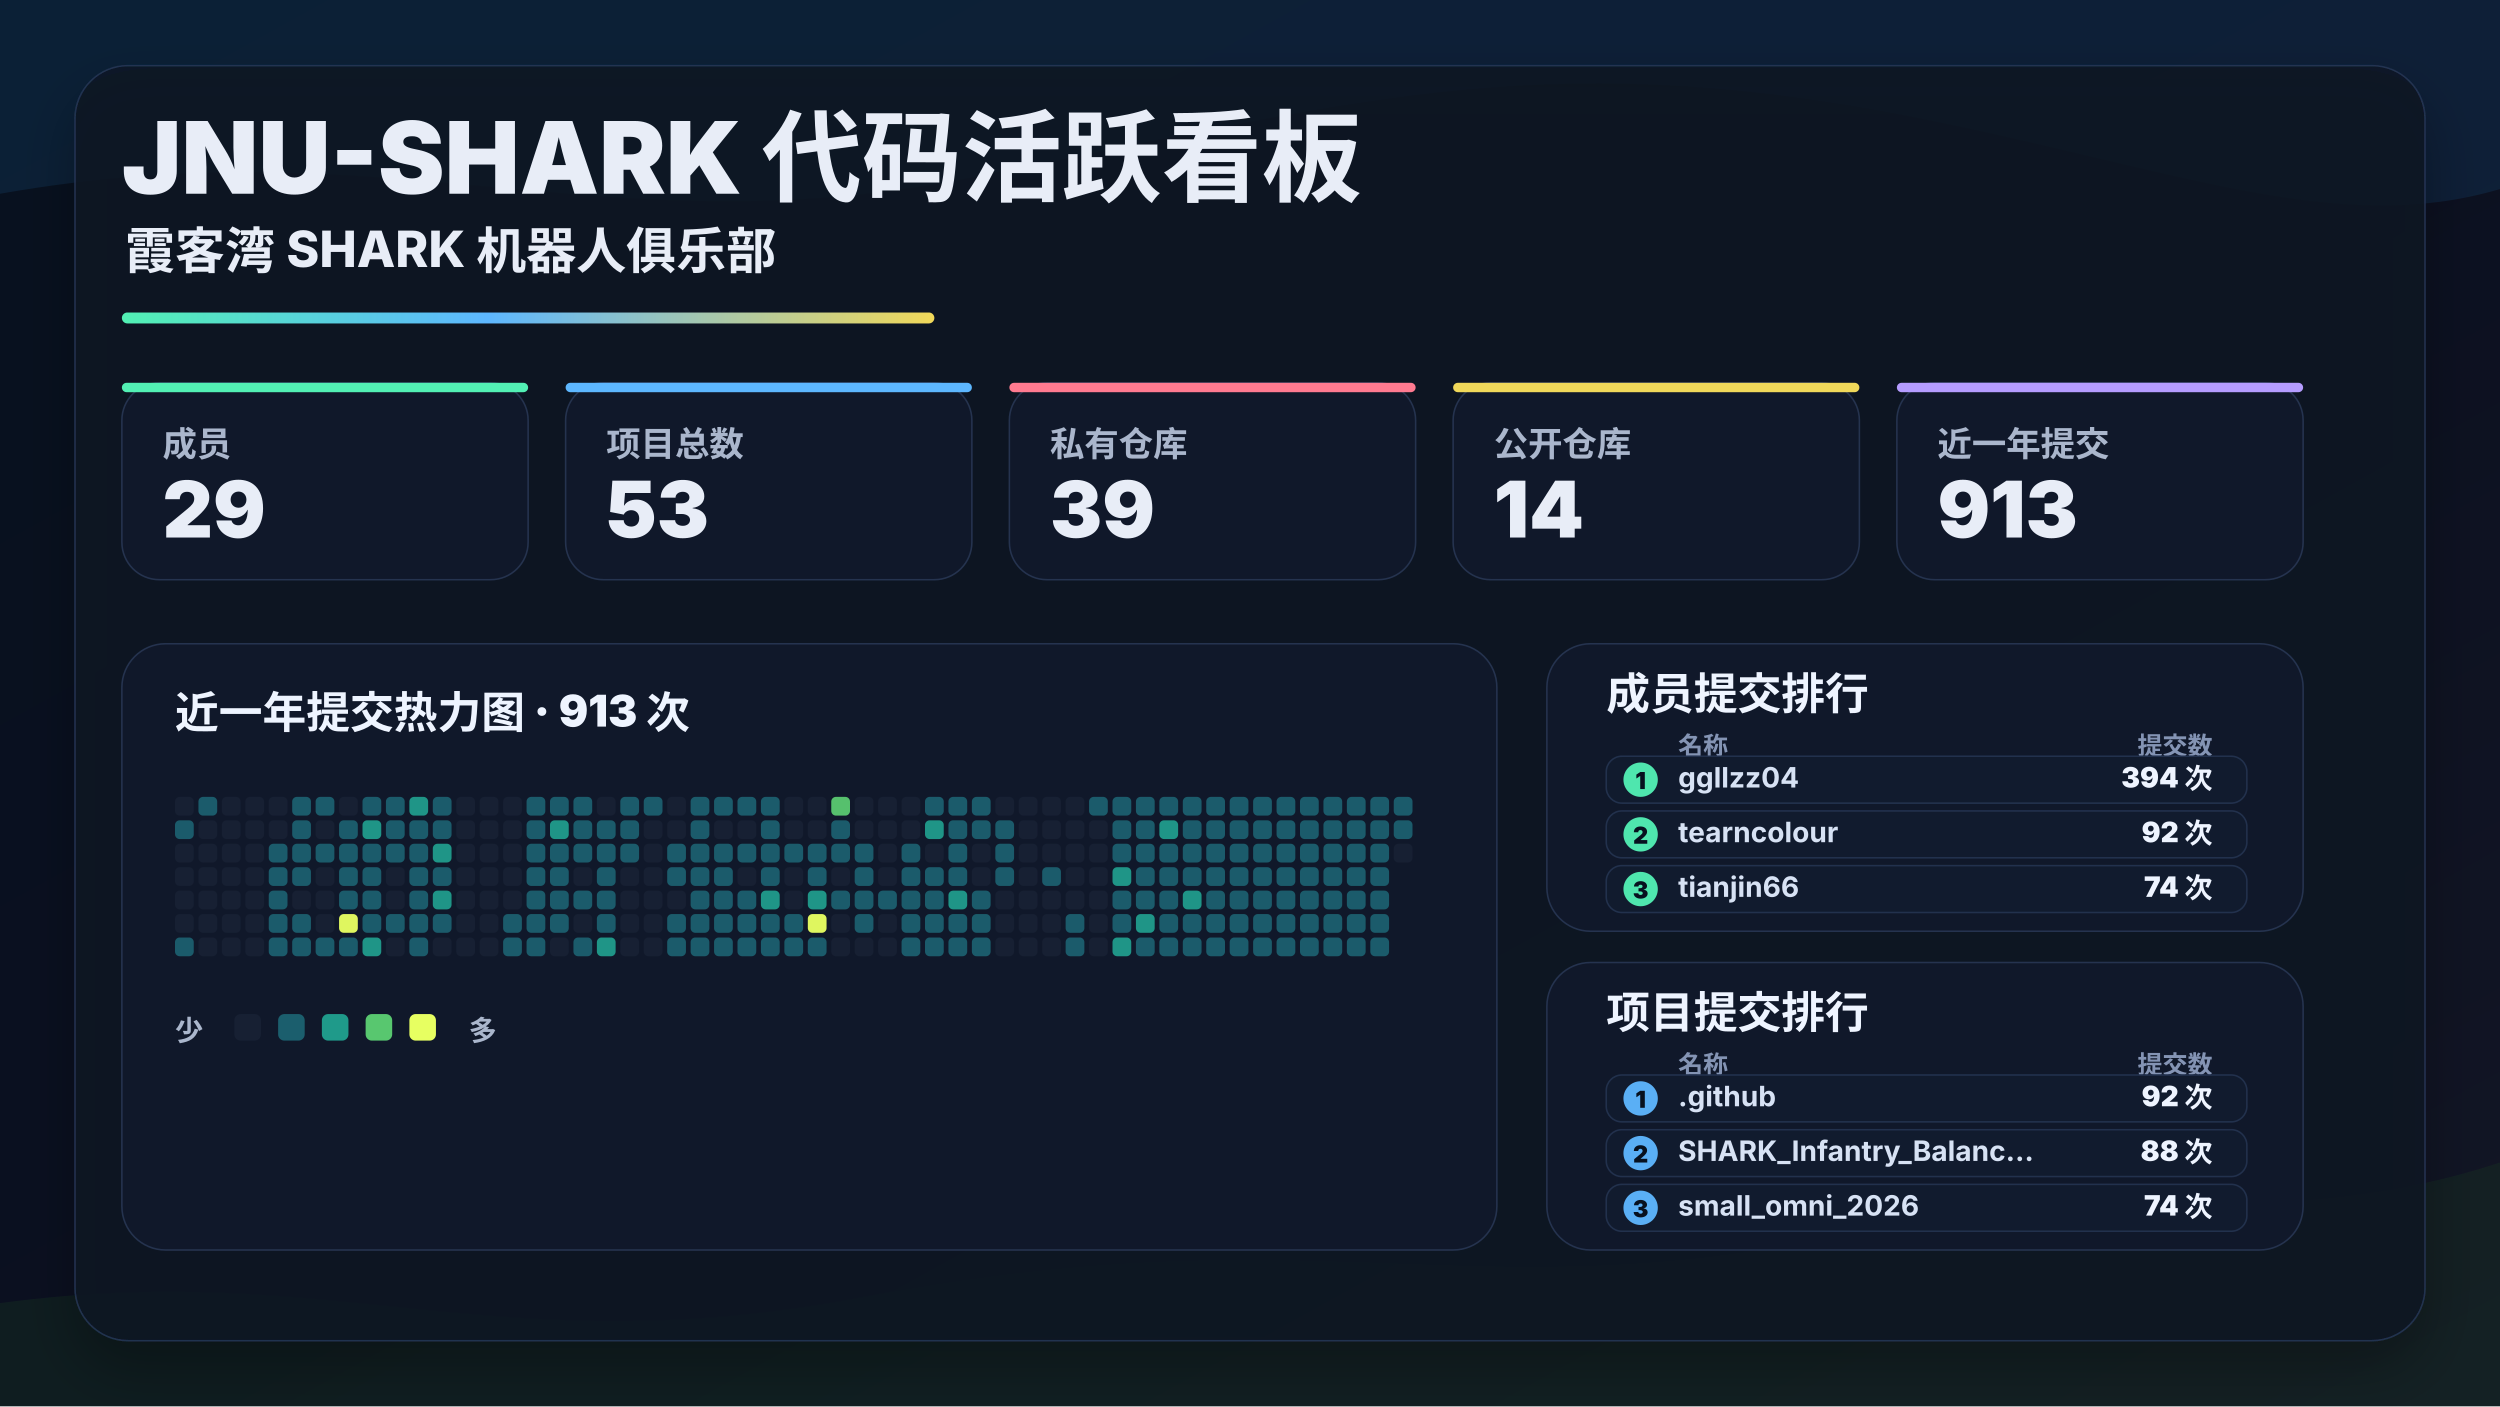
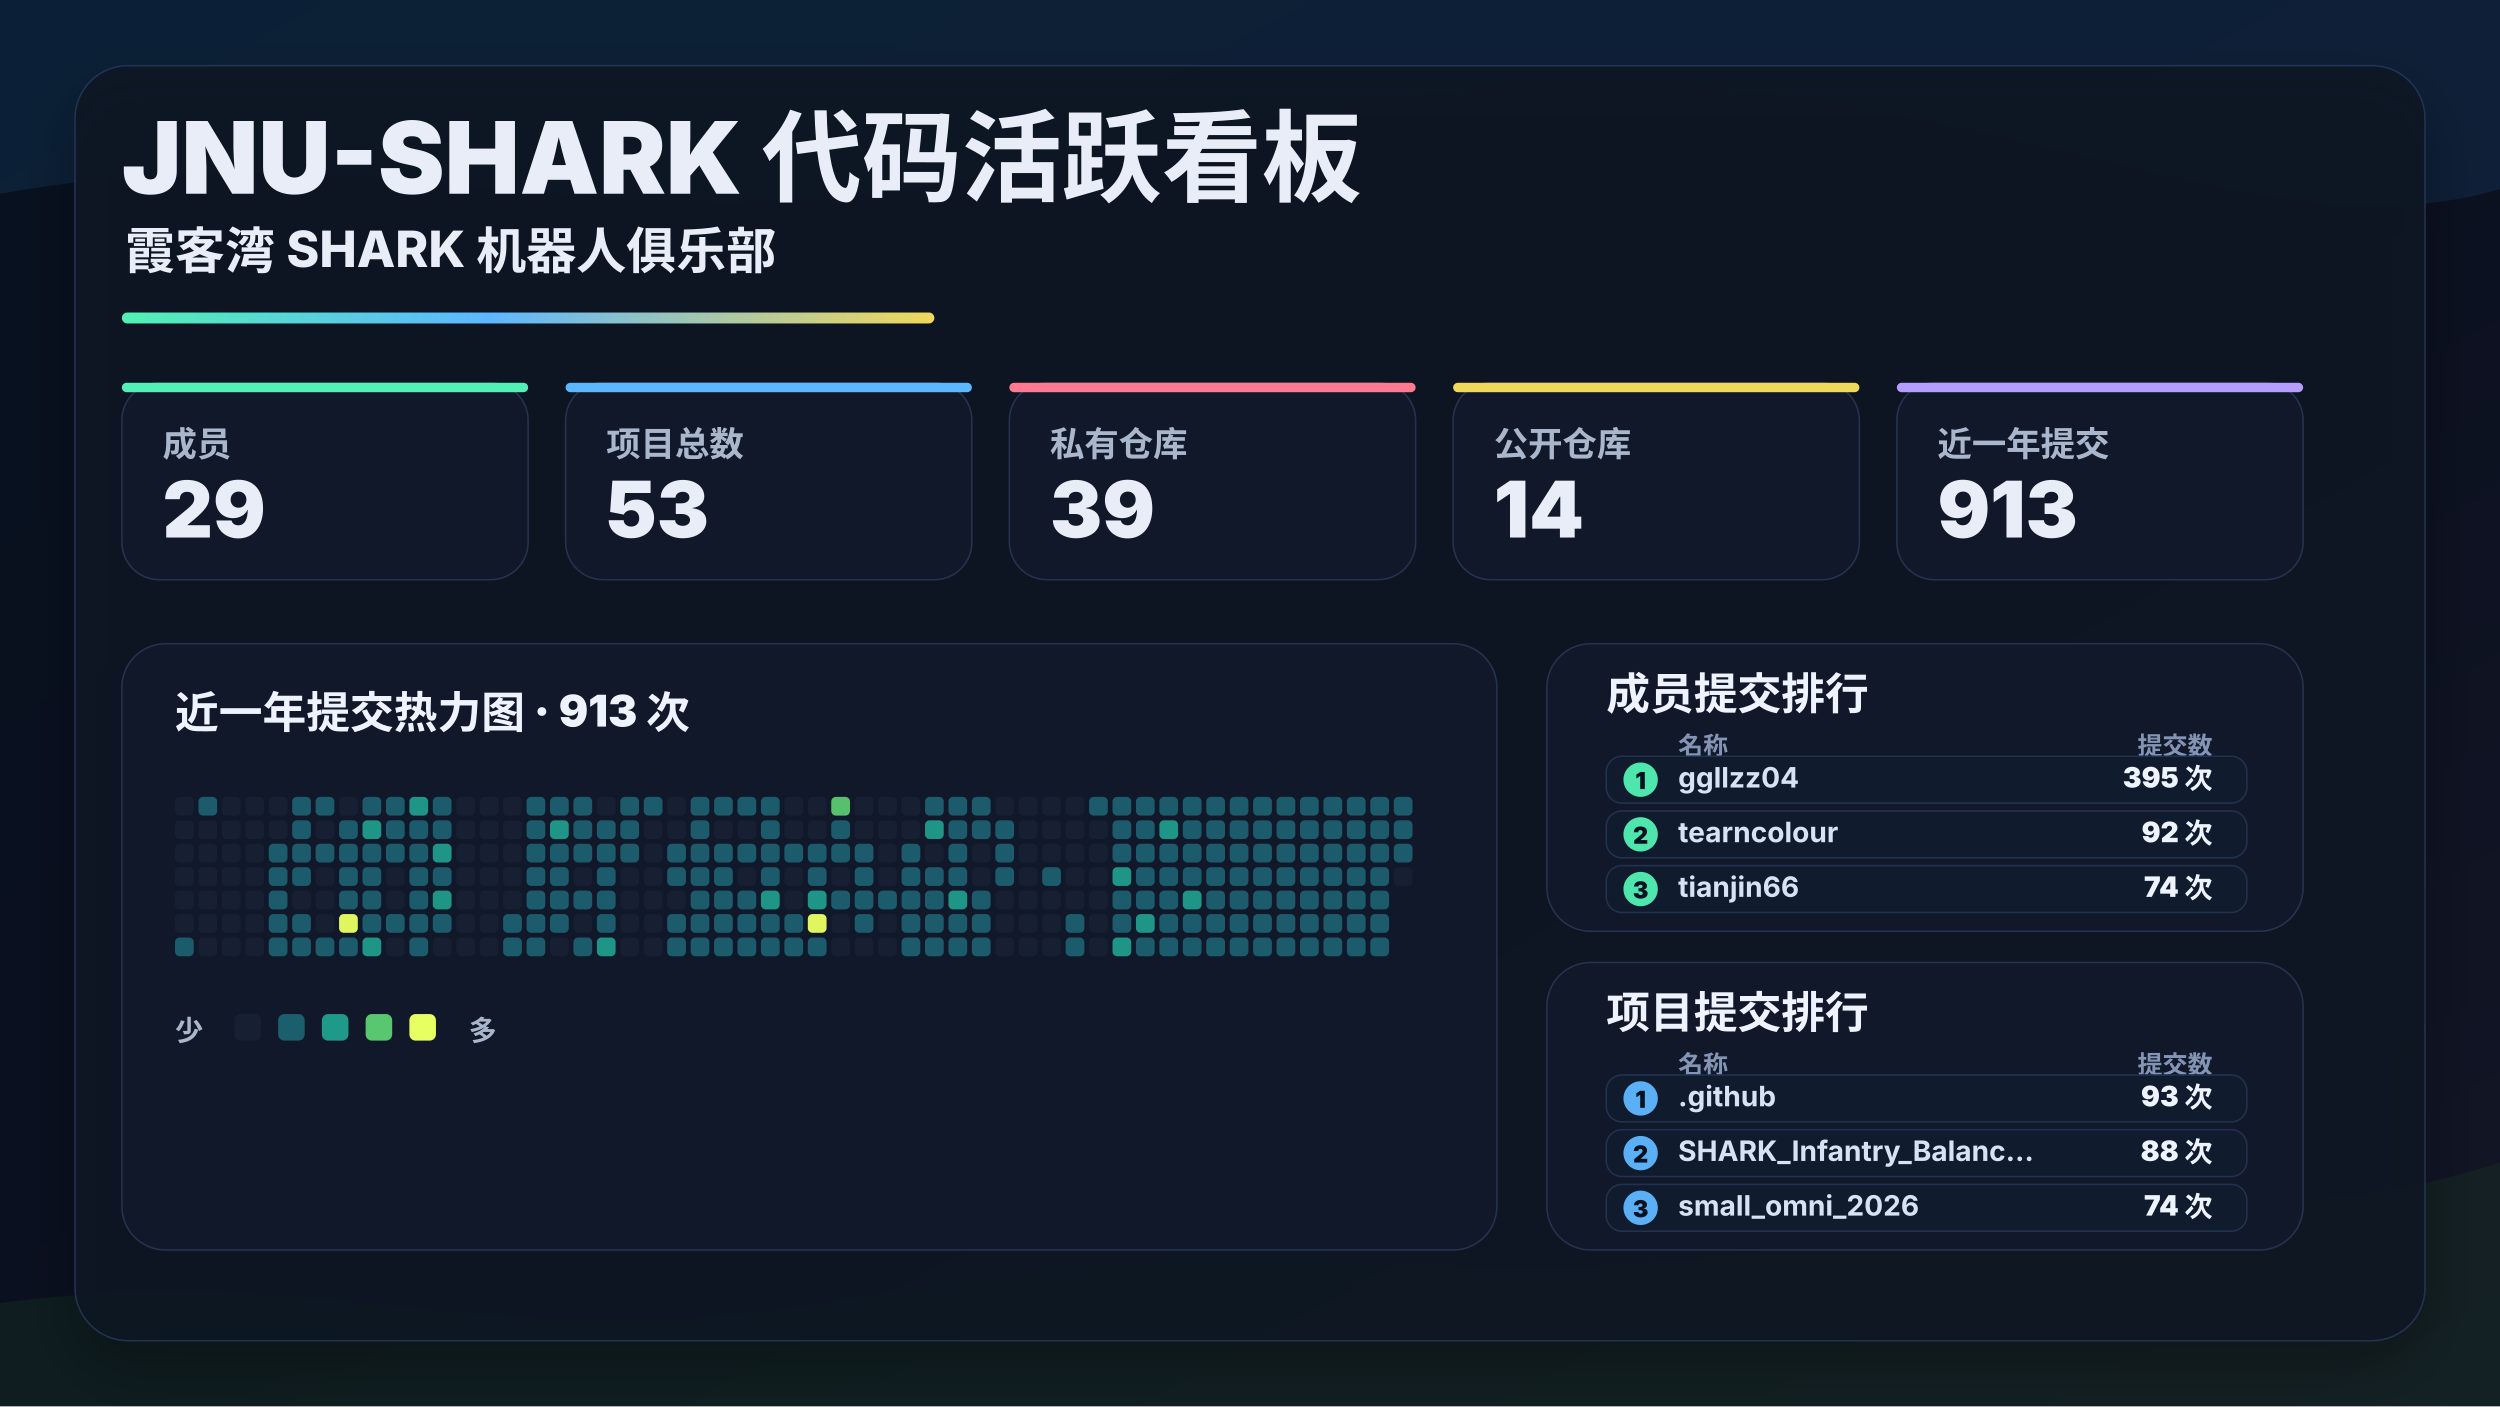
<svg xmlns="http://www.w3.org/2000/svg" width="1600" height="900" viewBox="0 0 1600 900" role="img" aria-labelledby="title desc">
  <defs>
    <linearGradient id="bg" x1="0" y1="0" x2="1" y2="1">
      <stop offset="0" stop-color="#07111f" />
      <stop offset="0.52" stop-color="#0b1020" />
      <stop offset="1" stop-color="#131625" />
    </linearGradient>
    <linearGradient id="hero" x1="0" y1="0" x2="1" y2="0">
      <stop offset="0" stop-color="#52f0b4" />
      <stop offset="0.45" stop-color="#5db7ff" />
      <stop offset="1" stop-color="#f0d85a" />
    </linearGradient>
    <filter id="softShadow" x="-10%" y="-10%" width="120%" height="120%">
      <feDropShadow dx="0" dy="18" stdDeviation="18" flood-color="#000000" flood-opacity="0.32" />
    </filter>
  </defs>
  <style>
    text { font-family: Inter, ui-sans-serif, system-ui, -apple-system, BlinkMacSystemFont, "Segoe UI", "PingFang SC", "Microsoft YaHei", sans-serif; fill: #e8edf7; }
    .title { font-size: 64px; font-weight: 900; letter-spacing: 0; }
    .subtitle { font-size: 32px; font-weight: 780; fill: #e8edf7; }
    .label { font-size: 22px; fill: #aab6cc; font-weight: 760; }
    .stat { font-size: 50px; font-weight: 900; }
    .section-title { font-size: 28px; font-weight: 860; fill: #eef4ff; }
    .table-head { font-size: 16px; fill: #8494b4; font-weight: 720; }
    .row-name { font-size: 18px; fill: #d7e2f4; font-weight: 720; }
    .row-value { font-size: 18px; fill: #eef4ff; font-weight: 860; }
    .rank { font-size: 15px; fill: #07111f; font-weight: 900; }
    .tiny { font-size: 18px; fill: #aab6cc; font-weight: 620; }
  </style>
  <rect width="1600" height="900" fill="url(#bg)" />
  <path d="M0 124 C250 80 385 160 620 114 C860 67 982 28 1220 74 C1392 108 1495 152 1600 121 L1600 0 L0 0 Z" fill="#12385c" opacity="0.38" />
  <path d="M0 834 C216 805 318 875 553 830 C835 776 935 837 1160 794 C1350 758 1464 789 1600 744 L1600 900 L0 900 Z" fill="#173622" opacity="0.36" />
  <g filter="url(#softShadow)">
    <rect x="48" y="42" width="1504" height="816" rx="34" fill="#0b1324" opacity="0.88" stroke="#263654" />
  </g>
  <text x="78" y="124" class="title">JNU-SHARK 代码活跃看板</text>
  <text x="80" y="172" class="subtitle">霞客湾 SHARK 机器人俱乐部</text>
  <rect x="78" y="200" width="520" height="7" rx="3.5" fill="url(#hero)" />
  <g>
    <rect x="78" y="245" width="260" height="126" rx="24" fill="#10182a" stroke="#25334f" />
    <rect x="78" y="245" width="260" height="6" rx="3" fill="#52f0b4" />
    <text x="104" y="292" class="label">成员</text>
    <text x="104" y="344" class="stat">29</text>
  </g>
  <g>
    <rect x="362" y="245" width="260" height="126" rx="24" fill="#10182a" stroke="#25334f" />
    <rect x="362" y="245" width="260" height="6" rx="3" fill="#5db7ff" />
    <text x="388" y="292" class="label">项目总数</text>
    <text x="388" y="344" class="stat">53</text>
  </g>
  <g>
    <rect x="646" y="245" width="260" height="126" rx="24" fill="#10182a" stroke="#25334f" />
    <rect x="646" y="245" width="260" height="6" rx="3" fill="#ff7a90" />
    <text x="672" y="292" class="label">私有仓库</text>
    <text x="672" y="344" class="stat">39</text>
  </g>
  <g>
    <rect x="930" y="245" width="260" height="126" rx="24" fill="#10182a" stroke="#25334f" />
    <rect x="930" y="245" width="260" height="6" rx="3" fill="#f0d85a" />
    <text x="956" y="292" class="label">公开仓库</text>
    <text x="956" y="344" class="stat">14</text>
  </g>
  <g>
    <rect x="1214" y="245" width="260" height="126" rx="24" fill="#10182a" stroke="#25334f" />
    <rect x="1214" y="245" width="260" height="6" rx="3" fill="#b59cff" />
    <text x="1240" y="292" class="label">近一年提交</text>
    <text x="1240" y="344" class="stat">913</text>
  </g>
  <rect x="78" y="412" width="880" height="388" rx="28" fill="#10182a" stroke="#25334f" />
  <text x="112" y="466" class="section-title">近一年提交热力图 · 913 次</text>
  <rect x="112" y="510" width="12" height="12" rx="3" fill="#172033" opacity="0.96" />
-   <rect x="112" y="525" width="12" height="12" rx="3" fill="#1b5e6d" opacity="0.96" />
+   <rect x="112" y="525" width="12" height="12" rx="3" fill="#172033" opacity="0.96" />
  <rect x="112" y="540" width="12" height="12" rx="3" fill="#172033" opacity="0.96" />
  <rect x="112" y="555" width="12" height="12" rx="3" fill="#172033" opacity="0.96" />
  <rect x="112" y="570" width="12" height="12" rx="3" fill="#172033" opacity="0.96" />
  <rect x="112" y="585" width="12" height="12" rx="3" fill="#172033" opacity="0.96" />
  <rect x="112" y="600" width="12" height="12" rx="3" fill="#1b5e6d" opacity="0.96" />
  <rect x="127" y="510" width="12" height="12" rx="3" fill="#1b5e6d" opacity="0.96" />
  <rect x="127" y="525" width="12" height="12" rx="3" fill="#172033" opacity="0.96" />
  <rect x="127" y="540" width="12" height="12" rx="3" fill="#172033" opacity="0.96" />
  <rect x="127" y="555" width="12" height="12" rx="3" fill="#172033" opacity="0.96" />
  <rect x="127" y="570" width="12" height="12" rx="3" fill="#172033" opacity="0.96" />
  <rect x="127" y="585" width="12" height="12" rx="3" fill="#172033" opacity="0.96" />
  <rect x="127" y="600" width="12" height="12" rx="3" fill="#172033" opacity="0.96" />
  <rect x="142" y="510" width="12" height="12" rx="3" fill="#172033" opacity="0.96" />
  <rect x="142" y="525" width="12" height="12" rx="3" fill="#172033" opacity="0.96" />
  <rect x="142" y="540" width="12" height="12" rx="3" fill="#172033" opacity="0.96" />
  <rect x="142" y="555" width="12" height="12" rx="3" fill="#172033" opacity="0.96" />
  <rect x="142" y="570" width="12" height="12" rx="3" fill="#172033" opacity="0.96" />
  <rect x="142" y="585" width="12" height="12" rx="3" fill="#172033" opacity="0.96" />
  <rect x="142" y="600" width="12" height="12" rx="3" fill="#172033" opacity="0.96" />
  <rect x="157" y="510" width="12" height="12" rx="3" fill="#172033" opacity="0.96" />
  <rect x="157" y="525" width="12" height="12" rx="3" fill="#172033" opacity="0.96" />
  <rect x="157" y="540" width="12" height="12" rx="3" fill="#172033" opacity="0.96" />
  <rect x="157" y="555" width="12" height="12" rx="3" fill="#172033" opacity="0.96" />
  <rect x="157" y="570" width="12" height="12" rx="3" fill="#172033" opacity="0.96" />
  <rect x="157" y="585" width="12" height="12" rx="3" fill="#172033" opacity="0.96" />
  <rect x="157" y="600" width="12" height="12" rx="3" fill="#172033" opacity="0.96" />
  <rect x="172" y="510" width="12" height="12" rx="3" fill="#172033" opacity="0.96" />
  <rect x="172" y="525" width="12" height="12" rx="3" fill="#172033" opacity="0.96" />
  <rect x="172" y="540" width="12" height="12" rx="3" fill="#1b5e6d" opacity="0.96" />
  <rect x="172" y="555" width="12" height="12" rx="3" fill="#1b5e6d" opacity="0.96" />
  <rect x="172" y="570" width="12" height="12" rx="3" fill="#1b5e6d" opacity="0.96" />
  <rect x="172" y="585" width="12" height="12" rx="3" fill="#1b5e6d" opacity="0.96" />
  <rect x="172" y="600" width="12" height="12" rx="3" fill="#1b5e6d" opacity="0.96" />
  <rect x="187" y="510" width="12" height="12" rx="3" fill="#1b5e6d" opacity="0.96" />
  <rect x="187" y="525" width="12" height="12" rx="3" fill="#1b5e6d" opacity="0.96" />
  <rect x="187" y="540" width="12" height="12" rx="3" fill="#1b5e6d" opacity="0.96" />
  <rect x="187" y="555" width="12" height="12" rx="3" fill="#1b5e6d" opacity="0.96" />
  <rect x="187" y="570" width="12" height="12" rx="3" fill="#172033" opacity="0.96" />
  <rect x="187" y="585" width="12" height="12" rx="3" fill="#1b5e6d" opacity="0.96" />
  <rect x="187" y="600" width="12" height="12" rx="3" fill="#1b5e6d" opacity="0.96" />
  <rect x="202" y="510" width="12" height="12" rx="3" fill="#1b5e6d" opacity="0.96" />
  <rect x="202" y="525" width="12" height="12" rx="3" fill="#172033" opacity="0.96" />
  <rect x="202" y="540" width="12" height="12" rx="3" fill="#1b5e6d" opacity="0.96" />
  <rect x="202" y="555" width="12" height="12" rx="3" fill="#172033" opacity="0.96" />
  <rect x="202" y="570" width="12" height="12" rx="3" fill="#172033" opacity="0.96" />
  <rect x="202" y="585" width="12" height="12" rx="3" fill="#172033" opacity="0.96" />
  <rect x="202" y="600" width="12" height="12" rx="3" fill="#1b5e6d" opacity="0.96" />
  <rect x="217" y="510" width="12" height="12" rx="3" fill="#172033" opacity="0.96" />
  <rect x="217" y="525" width="12" height="12" rx="3" fill="#1b5e6d" opacity="0.96" />
  <rect x="217" y="540" width="12" height="12" rx="3" fill="#1b5e6d" opacity="0.96" />
  <rect x="217" y="555" width="12" height="12" rx="3" fill="#1b5e6d" opacity="0.96" />
  <rect x="217" y="570" width="12" height="12" rx="3" fill="#1b5e6d" opacity="0.96" />
  <rect x="217" y="585" width="12" height="12" rx="3" fill="#e7ff61" opacity="0.96" />
  <rect x="217" y="600" width="12" height="12" rx="3" fill="#1b5e6d" opacity="0.96" />
  <rect x="232" y="510" width="12" height="12" rx="3" fill="#1b5e6d" opacity="0.96" />
  <rect x="232" y="525" width="12" height="12" rx="3" fill="#1f9a8a" opacity="0.96" />
  <rect x="232" y="540" width="12" height="12" rx="3" fill="#1b5e6d" opacity="0.96" />
  <rect x="232" y="555" width="12" height="12" rx="3" fill="#1b5e6d" opacity="0.96" />
  <rect x="232" y="570" width="12" height="12" rx="3" fill="#1b5e6d" opacity="0.96" />
  <rect x="232" y="585" width="12" height="12" rx="3" fill="#1b5e6d" opacity="0.96" />
  <rect x="232" y="600" width="12" height="12" rx="3" fill="#1f9a8a" opacity="0.96" />
  <rect x="247" y="510" width="12" height="12" rx="3" fill="#1b5e6d" opacity="0.96" />
  <rect x="247" y="525" width="12" height="12" rx="3" fill="#1b5e6d" opacity="0.96" />
  <rect x="247" y="540" width="12" height="12" rx="3" fill="#1b5e6d" opacity="0.96" />
  <rect x="247" y="555" width="12" height="12" rx="3" fill="#172033" opacity="0.96" />
  <rect x="247" y="570" width="12" height="12" rx="3" fill="#172033" opacity="0.96" />
  <rect x="247" y="585" width="12" height="12" rx="3" fill="#1b5e6d" opacity="0.96" />
  <rect x="247" y="600" width="12" height="12" rx="3" fill="#172033" opacity="0.96" />
  <rect x="262" y="510" width="12" height="12" rx="3" fill="#1f9a8a" opacity="0.96" />
  <rect x="262" y="525" width="12" height="12" rx="3" fill="#1b5e6d" opacity="0.96" />
  <rect x="262" y="540" width="12" height="12" rx="3" fill="#1b5e6d" opacity="0.96" />
  <rect x="262" y="555" width="12" height="12" rx="3" fill="#1b5e6d" opacity="0.96" />
  <rect x="262" y="570" width="12" height="12" rx="3" fill="#1b5e6d" opacity="0.96" />
  <rect x="262" y="585" width="12" height="12" rx="3" fill="#1b5e6d" opacity="0.96" />
  <rect x="262" y="600" width="12" height="12" rx="3" fill="#1b5e6d" opacity="0.96" />
  <rect x="277" y="510" width="12" height="12" rx="3" fill="#1b5e6d" opacity="0.96" />
  <rect x="277" y="525" width="12" height="12" rx="3" fill="#1b5e6d" opacity="0.96" />
  <rect x="277" y="540" width="12" height="12" rx="3" fill="#1f9a8a" opacity="0.96" />
  <rect x="277" y="555" width="12" height="12" rx="3" fill="#1b5e6d" opacity="0.96" />
  <rect x="277" y="570" width="12" height="12" rx="3" fill="#1f9a8a" opacity="0.96" />
  <rect x="277" y="585" width="12" height="12" rx="3" fill="#1b5e6d" opacity="0.96" />
  <rect x="277" y="600" width="12" height="12" rx="3" fill="#172033" opacity="0.96" />
  <rect x="292" y="510" width="12" height="12" rx="3" fill="#172033" opacity="0.96" />
  <rect x="292" y="525" width="12" height="12" rx="3" fill="#172033" opacity="0.96" />
  <rect x="292" y="540" width="12" height="12" rx="3" fill="#172033" opacity="0.96" />
  <rect x="292" y="555" width="12" height="12" rx="3" fill="#172033" opacity="0.96" />
  <rect x="292" y="570" width="12" height="12" rx="3" fill="#172033" opacity="0.96" />
  <rect x="292" y="585" width="12" height="12" rx="3" fill="#172033" opacity="0.96" />
  <rect x="292" y="600" width="12" height="12" rx="3" fill="#172033" opacity="0.96" />
  <rect x="307" y="510" width="12" height="12" rx="3" fill="#172033" opacity="0.96" />
  <rect x="307" y="525" width="12" height="12" rx="3" fill="#172033" opacity="0.96" />
  <rect x="307" y="540" width="12" height="12" rx="3" fill="#172033" opacity="0.96" />
  <rect x="307" y="555" width="12" height="12" rx="3" fill="#172033" opacity="0.96" />
  <rect x="307" y="570" width="12" height="12" rx="3" fill="#172033" opacity="0.96" />
  <rect x="307" y="585" width="12" height="12" rx="3" fill="#172033" opacity="0.96" />
  <rect x="307" y="600" width="12" height="12" rx="3" fill="#172033" opacity="0.96" />
  <rect x="322" y="510" width="12" height="12" rx="3" fill="#172033" opacity="0.96" />
  <rect x="322" y="525" width="12" height="12" rx="3" fill="#172033" opacity="0.96" />
  <rect x="322" y="540" width="12" height="12" rx="3" fill="#172033" opacity="0.96" />
  <rect x="322" y="555" width="12" height="12" rx="3" fill="#172033" opacity="0.96" />
  <rect x="322" y="570" width="12" height="12" rx="3" fill="#172033" opacity="0.96" />
  <rect x="322" y="585" width="12" height="12" rx="3" fill="#1b5e6d" opacity="0.96" />
  <rect x="322" y="600" width="12" height="12" rx="3" fill="#1b5e6d" opacity="0.96" />
  <rect x="337" y="510" width="12" height="12" rx="3" fill="#1b5e6d" opacity="0.96" />
  <rect x="337" y="525" width="12" height="12" rx="3" fill="#1b5e6d" opacity="0.96" />
  <rect x="337" y="540" width="12" height="12" rx="3" fill="#1b5e6d" opacity="0.96" />
  <rect x="337" y="555" width="12" height="12" rx="3" fill="#1b5e6d" opacity="0.96" />
  <rect x="337" y="570" width="12" height="12" rx="3" fill="#1b5e6d" opacity="0.96" />
  <rect x="337" y="585" width="12" height="12" rx="3" fill="#1b5e6d" opacity="0.96" />
  <rect x="337" y="600" width="12" height="12" rx="3" fill="#1b5e6d" opacity="0.96" />
  <rect x="352" y="510" width="12" height="12" rx="3" fill="#1b5e6d" opacity="0.96" />
  <rect x="352" y="525" width="12" height="12" rx="3" fill="#1f9a8a" opacity="0.96" />
  <rect x="352" y="540" width="12" height="12" rx="3" fill="#1b5e6d" opacity="0.96" />
  <rect x="352" y="555" width="12" height="12" rx="3" fill="#1b5e6d" opacity="0.96" />
  <rect x="352" y="570" width="12" height="12" rx="3" fill="#1b5e6d" opacity="0.96" />
  <rect x="352" y="585" width="12" height="12" rx="3" fill="#1b5e6d" opacity="0.96" />
  <rect x="352" y="600" width="12" height="12" rx="3" fill="#172033" opacity="0.96" />
  <rect x="367" y="510" width="12" height="12" rx="3" fill="#1b5e6d" opacity="0.96" />
  <rect x="367" y="525" width="12" height="12" rx="3" fill="#1b5e6d" opacity="0.96" />
  <rect x="367" y="540" width="12" height="12" rx="3" fill="#1b5e6d" opacity="0.96" />
  <rect x="367" y="555" width="12" height="12" rx="3" fill="#172033" opacity="0.96" />
  <rect x="367" y="570" width="12" height="12" rx="3" fill="#1b5e6d" opacity="0.96" />
  <rect x="367" y="585" width="12" height="12" rx="3" fill="#172033" opacity="0.96" />
  <rect x="367" y="600" width="12" height="12" rx="3" fill="#1b5e6d" opacity="0.96" />
  <rect x="382" y="510" width="12" height="12" rx="3" fill="#172033" opacity="0.96" />
  <rect x="382" y="525" width="12" height="12" rx="3" fill="#1b5e6d" opacity="0.96" />
  <rect x="382" y="540" width="12" height="12" rx="3" fill="#1b5e6d" opacity="0.96" />
  <rect x="382" y="555" width="12" height="12" rx="3" fill="#1b5e6d" opacity="0.96" />
  <rect x="382" y="570" width="12" height="12" rx="3" fill="#1b5e6d" opacity="0.96" />
  <rect x="382" y="585" width="12" height="12" rx="3" fill="#1b5e6d" opacity="0.96" />
  <rect x="382" y="600" width="12" height="12" rx="3" fill="#1f9a8a" opacity="0.96" />
  <rect x="397" y="510" width="12" height="12" rx="3" fill="#1b5e6d" opacity="0.96" />
  <rect x="397" y="525" width="12" height="12" rx="3" fill="#1b5e6d" opacity="0.96" />
  <rect x="397" y="540" width="12" height="12" rx="3" fill="#1b5e6d" opacity="0.96" />
  <rect x="397" y="555" width="12" height="12" rx="3" fill="#172033" opacity="0.96" />
  <rect x="397" y="570" width="12" height="12" rx="3" fill="#172033" opacity="0.96" />
  <rect x="397" y="585" width="12" height="12" rx="3" fill="#172033" opacity="0.96" />
  <rect x="397" y="600" width="12" height="12" rx="3" fill="#172033" opacity="0.96" />
  <rect x="412" y="510" width="12" height="12" rx="3" fill="#1b5e6d" opacity="0.96" />
  <rect x="412" y="525" width="12" height="12" rx="3" fill="#172033" opacity="0.96" />
  <rect x="412" y="540" width="12" height="12" rx="3" fill="#172033" opacity="0.96" />
  <rect x="412" y="555" width="12" height="12" rx="3" fill="#172033" opacity="0.96" />
  <rect x="412" y="570" width="12" height="12" rx="3" fill="#172033" opacity="0.96" />
  <rect x="412" y="585" width="12" height="12" rx="3" fill="#172033" opacity="0.96" />
  <rect x="412" y="600" width="12" height="12" rx="3" fill="#172033" opacity="0.96" />
  <rect x="427" y="510" width="12" height="12" rx="3" fill="#172033" opacity="0.96" />
  <rect x="427" y="525" width="12" height="12" rx="3" fill="#172033" opacity="0.96" />
  <rect x="427" y="540" width="12" height="12" rx="3" fill="#1b5e6d" opacity="0.96" />
  <rect x="427" y="555" width="12" height="12" rx="3" fill="#1b5e6d" opacity="0.96" />
  <rect x="427" y="570" width="12" height="12" rx="3" fill="#172033" opacity="0.96" />
  <rect x="427" y="585" width="12" height="12" rx="3" fill="#1b5e6d" opacity="0.96" />
  <rect x="427" y="600" width="12" height="12" rx="3" fill="#1b5e6d" opacity="0.96" />
  <rect x="442" y="510" width="12" height="12" rx="3" fill="#1b5e6d" opacity="0.96" />
  <rect x="442" y="525" width="12" height="12" rx="3" fill="#1b5e6d" opacity="0.96" />
  <rect x="442" y="540" width="12" height="12" rx="3" fill="#1b5e6d" opacity="0.96" />
  <rect x="442" y="555" width="12" height="12" rx="3" fill="#1b5e6d" opacity="0.96" />
  <rect x="442" y="570" width="12" height="12" rx="3" fill="#1b5e6d" opacity="0.96" />
  <rect x="442" y="585" width="12" height="12" rx="3" fill="#1b5e6d" opacity="0.96" />
  <rect x="442" y="600" width="12" height="12" rx="3" fill="#1b5e6d" opacity="0.96" />
  <rect x="457" y="510" width="12" height="12" rx="3" fill="#1b5e6d" opacity="0.96" />
  <rect x="457" y="525" width="12" height="12" rx="3" fill="#172033" opacity="0.96" />
  <rect x="457" y="540" width="12" height="12" rx="3" fill="#1b5e6d" opacity="0.96" />
  <rect x="457" y="555" width="12" height="12" rx="3" fill="#1b5e6d" opacity="0.96" />
  <rect x="457" y="570" width="12" height="12" rx="3" fill="#1b5e6d" opacity="0.96" />
  <rect x="457" y="585" width="12" height="12" rx="3" fill="#1b5e6d" opacity="0.96" />
  <rect x="457" y="600" width="12" height="12" rx="3" fill="#1b5e6d" opacity="0.96" />
  <rect x="472" y="510" width="12" height="12" rx="3" fill="#1b5e6d" opacity="0.96" />
  <rect x="472" y="525" width="12" height="12" rx="3" fill="#172033" opacity="0.96" />
  <rect x="472" y="540" width="12" height="12" rx="3" fill="#1b5e6d" opacity="0.96" />
  <rect x="472" y="555" width="12" height="12" rx="3" fill="#172033" opacity="0.96" />
  <rect x="472" y="570" width="12" height="12" rx="3" fill="#1b5e6d" opacity="0.96" />
  <rect x="472" y="585" width="12" height="12" rx="3" fill="#1b5e6d" opacity="0.96" />
  <rect x="472" y="600" width="12" height="12" rx="3" fill="#1b5e6d" opacity="0.96" />
  <rect x="487" y="510" width="12" height="12" rx="3" fill="#1b5e6d" opacity="0.96" />
  <rect x="487" y="525" width="12" height="12" rx="3" fill="#1b5e6d" opacity="0.96" />
  <rect x="487" y="540" width="12" height="12" rx="3" fill="#1b5e6d" opacity="0.96" />
  <rect x="487" y="555" width="12" height="12" rx="3" fill="#1b5e6d" opacity="0.96" />
  <rect x="487" y="570" width="12" height="12" rx="3" fill="#1f9a8a" opacity="0.96" />
  <rect x="487" y="585" width="12" height="12" rx="3" fill="#1b5e6d" opacity="0.96" />
  <rect x="487" y="600" width="12" height="12" rx="3" fill="#1b5e6d" opacity="0.96" />
  <rect x="502" y="510" width="12" height="12" rx="3" fill="#172033" opacity="0.96" />
  <rect x="502" y="525" width="12" height="12" rx="3" fill="#172033" opacity="0.96" />
  <rect x="502" y="540" width="12" height="12" rx="3" fill="#1b5e6d" opacity="0.96" />
  <rect x="502" y="555" width="12" height="12" rx="3" fill="#172033" opacity="0.96" />
  <rect x="502" y="570" width="12" height="12" rx="3" fill="#172033" opacity="0.96" />
  <rect x="502" y="585" width="12" height="12" rx="3" fill="#1b5e6d" opacity="0.96" />
  <rect x="502" y="600" width="12" height="12" rx="3" fill="#1b5e6d" opacity="0.96" />
  <rect x="517" y="510" width="12" height="12" rx="3" fill="#172033" opacity="0.96" />
  <rect x="517" y="525" width="12" height="12" rx="3" fill="#172033" opacity="0.96" />
  <rect x="517" y="540" width="12" height="12" rx="3" fill="#1b5e6d" opacity="0.96" />
  <rect x="517" y="555" width="12" height="12" rx="3" fill="#1b5e6d" opacity="0.96" />
  <rect x="517" y="570" width="12" height="12" rx="3" fill="#1f9a8a" opacity="0.96" />
  <rect x="517" y="585" width="12" height="12" rx="3" fill="#e7ff61" opacity="0.96" />
  <rect x="517" y="600" width="12" height="12" rx="3" fill="#1b5e6d" opacity="0.96" />
  <rect x="532" y="510" width="12" height="12" rx="3" fill="#58c76f" opacity="0.96" />
  <rect x="532" y="525" width="12" height="12" rx="3" fill="#1b5e6d" opacity="0.96" />
  <rect x="532" y="540" width="12" height="12" rx="3" fill="#1b5e6d" opacity="0.96" />
  <rect x="532" y="555" width="12" height="12" rx="3" fill="#172033" opacity="0.96" />
  <rect x="532" y="570" width="12" height="12" rx="3" fill="#1b5e6d" opacity="0.96" />
  <rect x="532" y="585" width="12" height="12" rx="3" fill="#172033" opacity="0.96" />
  <rect x="532" y="600" width="12" height="12" rx="3" fill="#172033" opacity="0.96" />
  <rect x="547" y="510" width="12" height="12" rx="3" fill="#172033" opacity="0.96" />
  <rect x="547" y="525" width="12" height="12" rx="3" fill="#172033" opacity="0.96" />
  <rect x="547" y="540" width="12" height="12" rx="3" fill="#1b5e6d" opacity="0.96" />
  <rect x="547" y="555" width="12" height="12" rx="3" fill="#1b5e6d" opacity="0.96" />
  <rect x="547" y="570" width="12" height="12" rx="3" fill="#1b5e6d" opacity="0.96" />
  <rect x="547" y="585" width="12" height="12" rx="3" fill="#1b5e6d" opacity="0.96" />
  <rect x="547" y="600" width="12" height="12" rx="3" fill="#172033" opacity="0.96" />
  <rect x="562" y="510" width="12" height="12" rx="3" fill="#172033" opacity="0.96" />
  <rect x="562" y="525" width="12" height="12" rx="3" fill="#172033" opacity="0.96" />
  <rect x="562" y="540" width="12" height="12" rx="3" fill="#172033" opacity="0.96" />
  <rect x="562" y="555" width="12" height="12" rx="3" fill="#172033" opacity="0.96" />
  <rect x="562" y="570" width="12" height="12" rx="3" fill="#1b5e6d" opacity="0.96" />
  <rect x="562" y="585" width="12" height="12" rx="3" fill="#172033" opacity="0.96" />
  <rect x="562" y="600" width="12" height="12" rx="3" fill="#172033" opacity="0.96" />
  <rect x="577" y="510" width="12" height="12" rx="3" fill="#172033" opacity="0.96" />
  <rect x="577" y="525" width="12" height="12" rx="3" fill="#172033" opacity="0.96" />
  <rect x="577" y="540" width="12" height="12" rx="3" fill="#1b5e6d" opacity="0.96" />
  <rect x="577" y="555" width="12" height="12" rx="3" fill="#1b5e6d" opacity="0.96" />
  <rect x="577" y="570" width="12" height="12" rx="3" fill="#1b5e6d" opacity="0.96" />
  <rect x="577" y="585" width="12" height="12" rx="3" fill="#1b5e6d" opacity="0.96" />
  <rect x="577" y="600" width="12" height="12" rx="3" fill="#1b5e6d" opacity="0.96" />
  <rect x="592" y="510" width="12" height="12" rx="3" fill="#1b5e6d" opacity="0.96" />
  <rect x="592" y="525" width="12" height="12" rx="3" fill="#1f9a8a" opacity="0.96" />
  <rect x="592" y="540" width="12" height="12" rx="3" fill="#172033" opacity="0.96" />
  <rect x="592" y="555" width="12" height="12" rx="3" fill="#1b5e6d" opacity="0.96" />
  <rect x="592" y="570" width="12" height="12" rx="3" fill="#1b5e6d" opacity="0.96" />
  <rect x="592" y="585" width="12" height="12" rx="3" fill="#1b5e6d" opacity="0.96" />
  <rect x="592" y="600" width="12" height="12" rx="3" fill="#1b5e6d" opacity="0.96" />
  <rect x="607" y="510" width="12" height="12" rx="3" fill="#1b5e6d" opacity="0.96" />
  <rect x="607" y="525" width="12" height="12" rx="3" fill="#1b5e6d" opacity="0.96" />
  <rect x="607" y="540" width="12" height="12" rx="3" fill="#1b5e6d" opacity="0.96" />
  <rect x="607" y="555" width="12" height="12" rx="3" fill="#1b5e6d" opacity="0.96" />
  <rect x="607" y="570" width="12" height="12" rx="3" fill="#1f9a8a" opacity="0.96" />
  <rect x="607" y="585" width="12" height="12" rx="3" fill="#1b5e6d" opacity="0.96" />
  <rect x="607" y="600" width="12" height="12" rx="3" fill="#1b5e6d" opacity="0.96" />
  <rect x="622" y="510" width="12" height="12" rx="3" fill="#1b5e6d" opacity="0.96" />
  <rect x="622" y="525" width="12" height="12" rx="3" fill="#1b5e6d" opacity="0.96" />
  <rect x="622" y="540" width="12" height="12" rx="3" fill="#172033" opacity="0.96" />
  <rect x="622" y="555" width="12" height="12" rx="3" fill="#172033" opacity="0.96" />
  <rect x="622" y="570" width="12" height="12" rx="3" fill="#1b5e6d" opacity="0.96" />
  <rect x="622" y="585" width="12" height="12" rx="3" fill="#1b5e6d" opacity="0.96" />
  <rect x="622" y="600" width="12" height="12" rx="3" fill="#1b5e6d" opacity="0.96" />
  <rect x="637" y="510" width="12" height="12" rx="3" fill="#172033" opacity="0.96" />
  <rect x="637" y="525" width="12" height="12" rx="3" fill="#1b5e6d" opacity="0.96" />
  <rect x="637" y="540" width="12" height="12" rx="3" fill="#1b5e6d" opacity="0.96" />
  <rect x="637" y="555" width="12" height="12" rx="3" fill="#1b5e6d" opacity="0.96" />
  <rect x="637" y="570" width="12" height="12" rx="3" fill="#172033" opacity="0.96" />
  <rect x="637" y="585" width="12" height="12" rx="3" fill="#172033" opacity="0.96" />
  <rect x="637" y="600" width="12" height="12" rx="3" fill="#172033" opacity="0.96" />
  <rect x="652" y="510" width="12" height="12" rx="3" fill="#172033" opacity="0.96" />
  <rect x="652" y="525" width="12" height="12" rx="3" fill="#172033" opacity="0.96" />
  <rect x="652" y="540" width="12" height="12" rx="3" fill="#172033" opacity="0.96" />
  <rect x="652" y="555" width="12" height="12" rx="3" fill="#172033" opacity="0.96" />
  <rect x="652" y="570" width="12" height="12" rx="3" fill="#172033" opacity="0.96" />
  <rect x="652" y="585" width="12" height="12" rx="3" fill="#172033" opacity="0.96" />
  <rect x="652" y="600" width="12" height="12" rx="3" fill="#172033" opacity="0.96" />
  <rect x="667" y="510" width="12" height="12" rx="3" fill="#172033" opacity="0.96" />
  <rect x="667" y="525" width="12" height="12" rx="3" fill="#172033" opacity="0.96" />
  <rect x="667" y="540" width="12" height="12" rx="3" fill="#172033" opacity="0.96" />
  <rect x="667" y="555" width="12" height="12" rx="3" fill="#1b5e6d" opacity="0.96" />
  <rect x="667" y="570" width="12" height="12" rx="3" fill="#172033" opacity="0.96" />
  <rect x="667" y="585" width="12" height="12" rx="3" fill="#172033" opacity="0.96" />
  <rect x="667" y="600" width="12" height="12" rx="3" fill="#172033" opacity="0.96" />
  <rect x="682" y="510" width="12" height="12" rx="3" fill="#172033" opacity="0.96" />
  <rect x="682" y="525" width="12" height="12" rx="3" fill="#172033" opacity="0.96" />
  <rect x="682" y="540" width="12" height="12" rx="3" fill="#172033" opacity="0.96" />
  <rect x="682" y="555" width="12" height="12" rx="3" fill="#172033" opacity="0.96" />
  <rect x="682" y="570" width="12" height="12" rx="3" fill="#172033" opacity="0.96" />
  <rect x="682" y="585" width="12" height="12" rx="3" fill="#1b5e6d" opacity="0.96" />
  <rect x="682" y="600" width="12" height="12" rx="3" fill="#1b5e6d" opacity="0.96" />
  <rect x="697" y="510" width="12" height="12" rx="3" fill="#1b5e6d" opacity="0.96" />
  <rect x="697" y="525" width="12" height="12" rx="3" fill="#172033" opacity="0.96" />
  <rect x="697" y="540" width="12" height="12" rx="3" fill="#172033" opacity="0.96" />
  <rect x="697" y="555" width="12" height="12" rx="3" fill="#172033" opacity="0.96" />
  <rect x="697" y="570" width="12" height="12" rx="3" fill="#172033" opacity="0.96" />
  <rect x="697" y="585" width="12" height="12" rx="3" fill="#172033" opacity="0.96" />
  <rect x="697" y="600" width="12" height="12" rx="3" fill="#172033" opacity="0.96" />
  <rect x="712" y="510" width="12" height="12" rx="3" fill="#1b5e6d" opacity="0.96" />
  <rect x="712" y="525" width="12" height="12" rx="3" fill="#1b5e6d" opacity="0.96" />
  <rect x="712" y="540" width="12" height="12" rx="3" fill="#1b5e6d" opacity="0.96" />
  <rect x="712" y="555" width="12" height="12" rx="3" fill="#1f9a8a" opacity="0.96" />
  <rect x="712" y="570" width="12" height="12" rx="3" fill="#1b5e6d" opacity="0.96" />
  <rect x="712" y="585" width="12" height="12" rx="3" fill="#1b5e6d" opacity="0.96" />
  <rect x="712" y="600" width="12" height="12" rx="3" fill="#1f9a8a" opacity="0.96" />
  <rect x="727" y="510" width="12" height="12" rx="3" fill="#1b5e6d" opacity="0.96" />
  <rect x="727" y="525" width="12" height="12" rx="3" fill="#1b5e6d" opacity="0.96" />
  <rect x="727" y="540" width="12" height="12" rx="3" fill="#1b5e6d" opacity="0.96" />
  <rect x="727" y="555" width="12" height="12" rx="3" fill="#1b5e6d" opacity="0.96" />
  <rect x="727" y="570" width="12" height="12" rx="3" fill="#1b5e6d" opacity="0.96" />
  <rect x="727" y="585" width="12" height="12" rx="3" fill="#1f9a8a" opacity="0.96" />
  <rect x="727" y="600" width="12" height="12" rx="3" fill="#1b5e6d" opacity="0.96" />
  <rect x="742" y="510" width="12" height="12" rx="3" fill="#1b5e6d" opacity="0.96" />
  <rect x="742" y="525" width="12" height="12" rx="3" fill="#1f9a8a" opacity="0.96" />
  <rect x="742" y="540" width="12" height="12" rx="3" fill="#1b5e6d" opacity="0.96" />
  <rect x="742" y="555" width="12" height="12" rx="3" fill="#1b5e6d" opacity="0.96" />
  <rect x="742" y="570" width="12" height="12" rx="3" fill="#1b5e6d" opacity="0.96" />
  <rect x="742" y="585" width="12" height="12" rx="3" fill="#1b5e6d" opacity="0.96" />
  <rect x="742" y="600" width="12" height="12" rx="3" fill="#1b5e6d" opacity="0.96" />
  <rect x="757" y="510" width="12" height="12" rx="3" fill="#1b5e6d" opacity="0.96" />
  <rect x="757" y="525" width="12" height="12" rx="3" fill="#1b5e6d" opacity="0.96" />
  <rect x="757" y="540" width="12" height="12" rx="3" fill="#1b5e6d" opacity="0.96" />
  <rect x="757" y="555" width="12" height="12" rx="3" fill="#1b5e6d" opacity="0.96" />
  <rect x="757" y="570" width="12" height="12" rx="3" fill="#1f9a8a" opacity="0.96" />
  <rect x="757" y="585" width="12" height="12" rx="3" fill="#1b5e6d" opacity="0.96" />
  <rect x="757" y="600" width="12" height="12" rx="3" fill="#1b5e6d" opacity="0.96" />
  <rect x="772" y="510" width="12" height="12" rx="3" fill="#1b5e6d" opacity="0.96" />
  <rect x="772" y="525" width="12" height="12" rx="3" fill="#1b5e6d" opacity="0.96" />
  <rect x="772" y="540" width="12" height="12" rx="3" fill="#1b5e6d" opacity="0.96" />
  <rect x="772" y="555" width="12" height="12" rx="3" fill="#1b5e6d" opacity="0.96" />
  <rect x="772" y="570" width="12" height="12" rx="3" fill="#1b5e6d" opacity="0.96" />
  <rect x="772" y="585" width="12" height="12" rx="3" fill="#1b5e6d" opacity="0.96" />
  <rect x="772" y="600" width="12" height="12" rx="3" fill="#1b5e6d" opacity="0.96" />
  <rect x="787" y="510" width="12" height="12" rx="3" fill="#1b5e6d" opacity="0.96" />
  <rect x="787" y="525" width="12" height="12" rx="3" fill="#1b5e6d" opacity="0.96" />
  <rect x="787" y="540" width="12" height="12" rx="3" fill="#1b5e6d" opacity="0.96" />
  <rect x="787" y="555" width="12" height="12" rx="3" fill="#1b5e6d" opacity="0.96" />
  <rect x="787" y="570" width="12" height="12" rx="3" fill="#1b5e6d" opacity="0.96" />
  <rect x="787" y="585" width="12" height="12" rx="3" fill="#1b5e6d" opacity="0.96" />
  <rect x="787" y="600" width="12" height="12" rx="3" fill="#1b5e6d" opacity="0.96" />
  <rect x="802" y="510" width="12" height="12" rx="3" fill="#1b5e6d" opacity="0.96" />
  <rect x="802" y="525" width="12" height="12" rx="3" fill="#1b5e6d" opacity="0.96" />
  <rect x="802" y="540" width="12" height="12" rx="3" fill="#1b5e6d" opacity="0.96" />
  <rect x="802" y="555" width="12" height="12" rx="3" fill="#1b5e6d" opacity="0.96" />
  <rect x="802" y="570" width="12" height="12" rx="3" fill="#1b5e6d" opacity="0.96" />
  <rect x="802" y="585" width="12" height="12" rx="3" fill="#1b5e6d" opacity="0.96" />
  <rect x="802" y="600" width="12" height="12" rx="3" fill="#1b5e6d" opacity="0.96" />
  <rect x="817" y="510" width="12" height="12" rx="3" fill="#1b5e6d" opacity="0.96" />
  <rect x="817" y="525" width="12" height="12" rx="3" fill="#1b5e6d" opacity="0.96" />
  <rect x="817" y="540" width="12" height="12" rx="3" fill="#1b5e6d" opacity="0.96" />
  <rect x="817" y="555" width="12" height="12" rx="3" fill="#1b5e6d" opacity="0.96" />
  <rect x="817" y="570" width="12" height="12" rx="3" fill="#1b5e6d" opacity="0.96" />
  <rect x="817" y="585" width="12" height="12" rx="3" fill="#1b5e6d" opacity="0.96" />
  <rect x="817" y="600" width="12" height="12" rx="3" fill="#1b5e6d" opacity="0.96" />
  <rect x="832" y="510" width="12" height="12" rx="3" fill="#1b5e6d" opacity="0.96" />
  <rect x="832" y="525" width="12" height="12" rx="3" fill="#1b5e6d" opacity="0.96" />
  <rect x="832" y="540" width="12" height="12" rx="3" fill="#1b5e6d" opacity="0.96" />
  <rect x="832" y="555" width="12" height="12" rx="3" fill="#1b5e6d" opacity="0.96" />
  <rect x="832" y="570" width="12" height="12" rx="3" fill="#1b5e6d" opacity="0.96" />
  <rect x="832" y="585" width="12" height="12" rx="3" fill="#1b5e6d" opacity="0.96" />
  <rect x="832" y="600" width="12" height="12" rx="3" fill="#1b5e6d" opacity="0.96" />
  <rect x="847" y="510" width="12" height="12" rx="3" fill="#1b5e6d" opacity="0.96" />
  <rect x="847" y="525" width="12" height="12" rx="3" fill="#1b5e6d" opacity="0.96" />
  <rect x="847" y="540" width="12" height="12" rx="3" fill="#1b5e6d" opacity="0.96" />
  <rect x="847" y="555" width="12" height="12" rx="3" fill="#1b5e6d" opacity="0.96" />
  <rect x="847" y="570" width="12" height="12" rx="3" fill="#1b5e6d" opacity="0.96" />
  <rect x="847" y="585" width="12" height="12" rx="3" fill="#1b5e6d" opacity="0.96" />
  <rect x="847" y="600" width="12" height="12" rx="3" fill="#1b5e6d" opacity="0.96" />
  <rect x="862" y="510" width="12" height="12" rx="3" fill="#1b5e6d" opacity="0.96" />
  <rect x="862" y="525" width="12" height="12" rx="3" fill="#1b5e6d" opacity="0.96" />
  <rect x="862" y="540" width="12" height="12" rx="3" fill="#1b5e6d" opacity="0.96" />
  <rect x="862" y="555" width="12" height="12" rx="3" fill="#1b5e6d" opacity="0.96" />
  <rect x="862" y="570" width="12" height="12" rx="3" fill="#1b5e6d" opacity="0.96" />
  <rect x="862" y="585" width="12" height="12" rx="3" fill="#1b5e6d" opacity="0.96" />
  <rect x="862" y="600" width="12" height="12" rx="3" fill="#1b5e6d" opacity="0.96" />
  <rect x="877" y="510" width="12" height="12" rx="3" fill="#1b5e6d" opacity="0.96" />
  <rect x="877" y="525" width="12" height="12" rx="3" fill="#1b5e6d" opacity="0.96" />
  <rect x="877" y="540" width="12" height="12" rx="3" fill="#1b5e6d" opacity="0.96" />
  <rect x="877" y="555" width="12" height="12" rx="3" fill="#1b5e6d" opacity="0.96" />
  <rect x="877" y="570" width="12" height="12" rx="3" fill="#1b5e6d" opacity="0.96" />
  <rect x="877" y="585" width="12" height="12" rx="3" fill="#1b5e6d" opacity="0.96" />
  <rect x="877" y="600" width="12" height="12" rx="3" fill="#1b5e6d" opacity="0.96" />
  <rect x="892" y="510" width="12" height="12" rx="3" fill="#1b5e6d" opacity="0.96" />
  <rect x="892" y="525" width="12" height="12" rx="3" fill="#1b5e6d" opacity="0.96" />
-   <rect x="892" y="540" width="12" height="12" rx="3" fill="#172033" opacity="0.96" />
+   <rect x="892" y="540" width="12" height="12" rx="3" fill="#1b5e6d" opacity="0.96" />
+   <rect x="892" y="555" width="12" height="12" rx="3" fill="#172033" opacity="0.96" />
  <text x="112" y="666" class="tiny">少</text>
  <rect x="150" y="649" width="17" height="17" rx="4" fill="#172033" />
  <rect x="178" y="649" width="17" height="17" rx="4" fill="#1b5e6d" />
  <rect x="206" y="649" width="17" height="17" rx="4" fill="#1f9a8a" />
  <rect x="234" y="649" width="17" height="17" rx="4" fill="#58c76f" />
  <rect x="262" y="649" width="17" height="17" rx="4" fill="#e7ff61" />
  <text x="300" y="666" class="tiny">多</text>
  <rect x="990" y="412" width="484" height="184" rx="28" fill="#10182a" stroke="#25334f" />
  <text x="1028" y="454" class="section-title">成员提交排行</text>
  <text x="1074" y="483" class="table-head">名称</text>
  <text x="1416" y="483" class="table-head" text-anchor="end">提交数</text>
  <g>
    <rect x="1028" y="484" width="410" height="30" rx="10" fill="#111b2e" stroke="#22314d" />
    <circle cx="1050" cy="499" r="11" fill="#52f0b4" opacity="0.95" />
    <text x="1050" y="505" class="rank" text-anchor="middle">1</text>
    <text x="1074" y="504" class="row-name">ggllzz04</text>
-     <text x="1416" y="504" class="row-value" text-anchor="end">394 次</text>
+     <text x="1416" y="504" class="row-value" text-anchor="end">395 次</text>
  </g>
  <g>
    <rect x="1028" y="519" width="410" height="30" rx="10" fill="#111b2e" stroke="#22314d" />
    <circle cx="1050" cy="534" r="11" fill="#52f0b4" opacity="0.95" />
    <text x="1050" y="540" class="rank" text-anchor="middle">2</text>
    <text x="1074" y="539" class="row-name">tearncolour</text>
    <text x="1416" y="539" class="row-value" text-anchor="end">92 次</text>
  </g>
  <g>
    <rect x="1028" y="554" width="410" height="30" rx="10" fill="#111b2e" stroke="#22314d" />
    <circle cx="1050" cy="569" r="11" fill="#52f0b4" opacity="0.95" />
    <text x="1050" y="575" class="rank" text-anchor="middle">3</text>
    <text x="1074" y="574" class="row-name">tianjin66</text>
    <text x="1416" y="574" class="row-value" text-anchor="end">74 次</text>
  </g>
  <rect x="990" y="616" width="484" height="184" rx="28" fill="#10182a" stroke="#25334f" />
  <text x="1028" y="658" class="section-title">项目提交排行</text>
  <text x="1074" y="687" class="table-head">名称</text>
  <text x="1416" y="687" class="table-head" text-anchor="end">提交数</text>
  <g>
    <rect x="1028" y="688" width="410" height="30" rx="10" fill="#111b2e" stroke="#22314d" />
    <circle cx="1050" cy="703" r="11" fill="#5db7ff" opacity="0.95" />
    <text x="1050" y="709" class="rank" text-anchor="middle">1</text>
    <text x="1074" y="708" class="row-name">.github</text>
-     <text x="1416" y="708" class="row-value" text-anchor="end">92 次</text>
+     <text x="1416" y="708" class="row-value" text-anchor="end">93 次</text>
  </g>
  <g>
    <rect x="1028" y="723" width="410" height="30" rx="10" fill="#111b2e" stroke="#22314d" />
    <circle cx="1050" cy="738" r="11" fill="#5db7ff" opacity="0.95" />
    <text x="1050" y="744" class="rank" text-anchor="middle">2</text>
    <text x="1074" y="743" class="row-name">SHARK_Infantry_Balanc...</text>
    <text x="1416" y="743" class="row-value" text-anchor="end">88 次</text>
  </g>
  <g>
    <rect x="1028" y="758" width="410" height="30" rx="10" fill="#111b2e" stroke="#22314d" />
    <circle cx="1050" cy="773" r="11" fill="#5db7ff" opacity="0.95" />
    <text x="1050" y="779" class="rank" text-anchor="middle">3</text>
    <text x="1074" y="778" class="row-name">small_omni_2026</text>
    <text x="1416" y="778" class="row-value" text-anchor="end">74 次</text>
  </g>
</svg>
